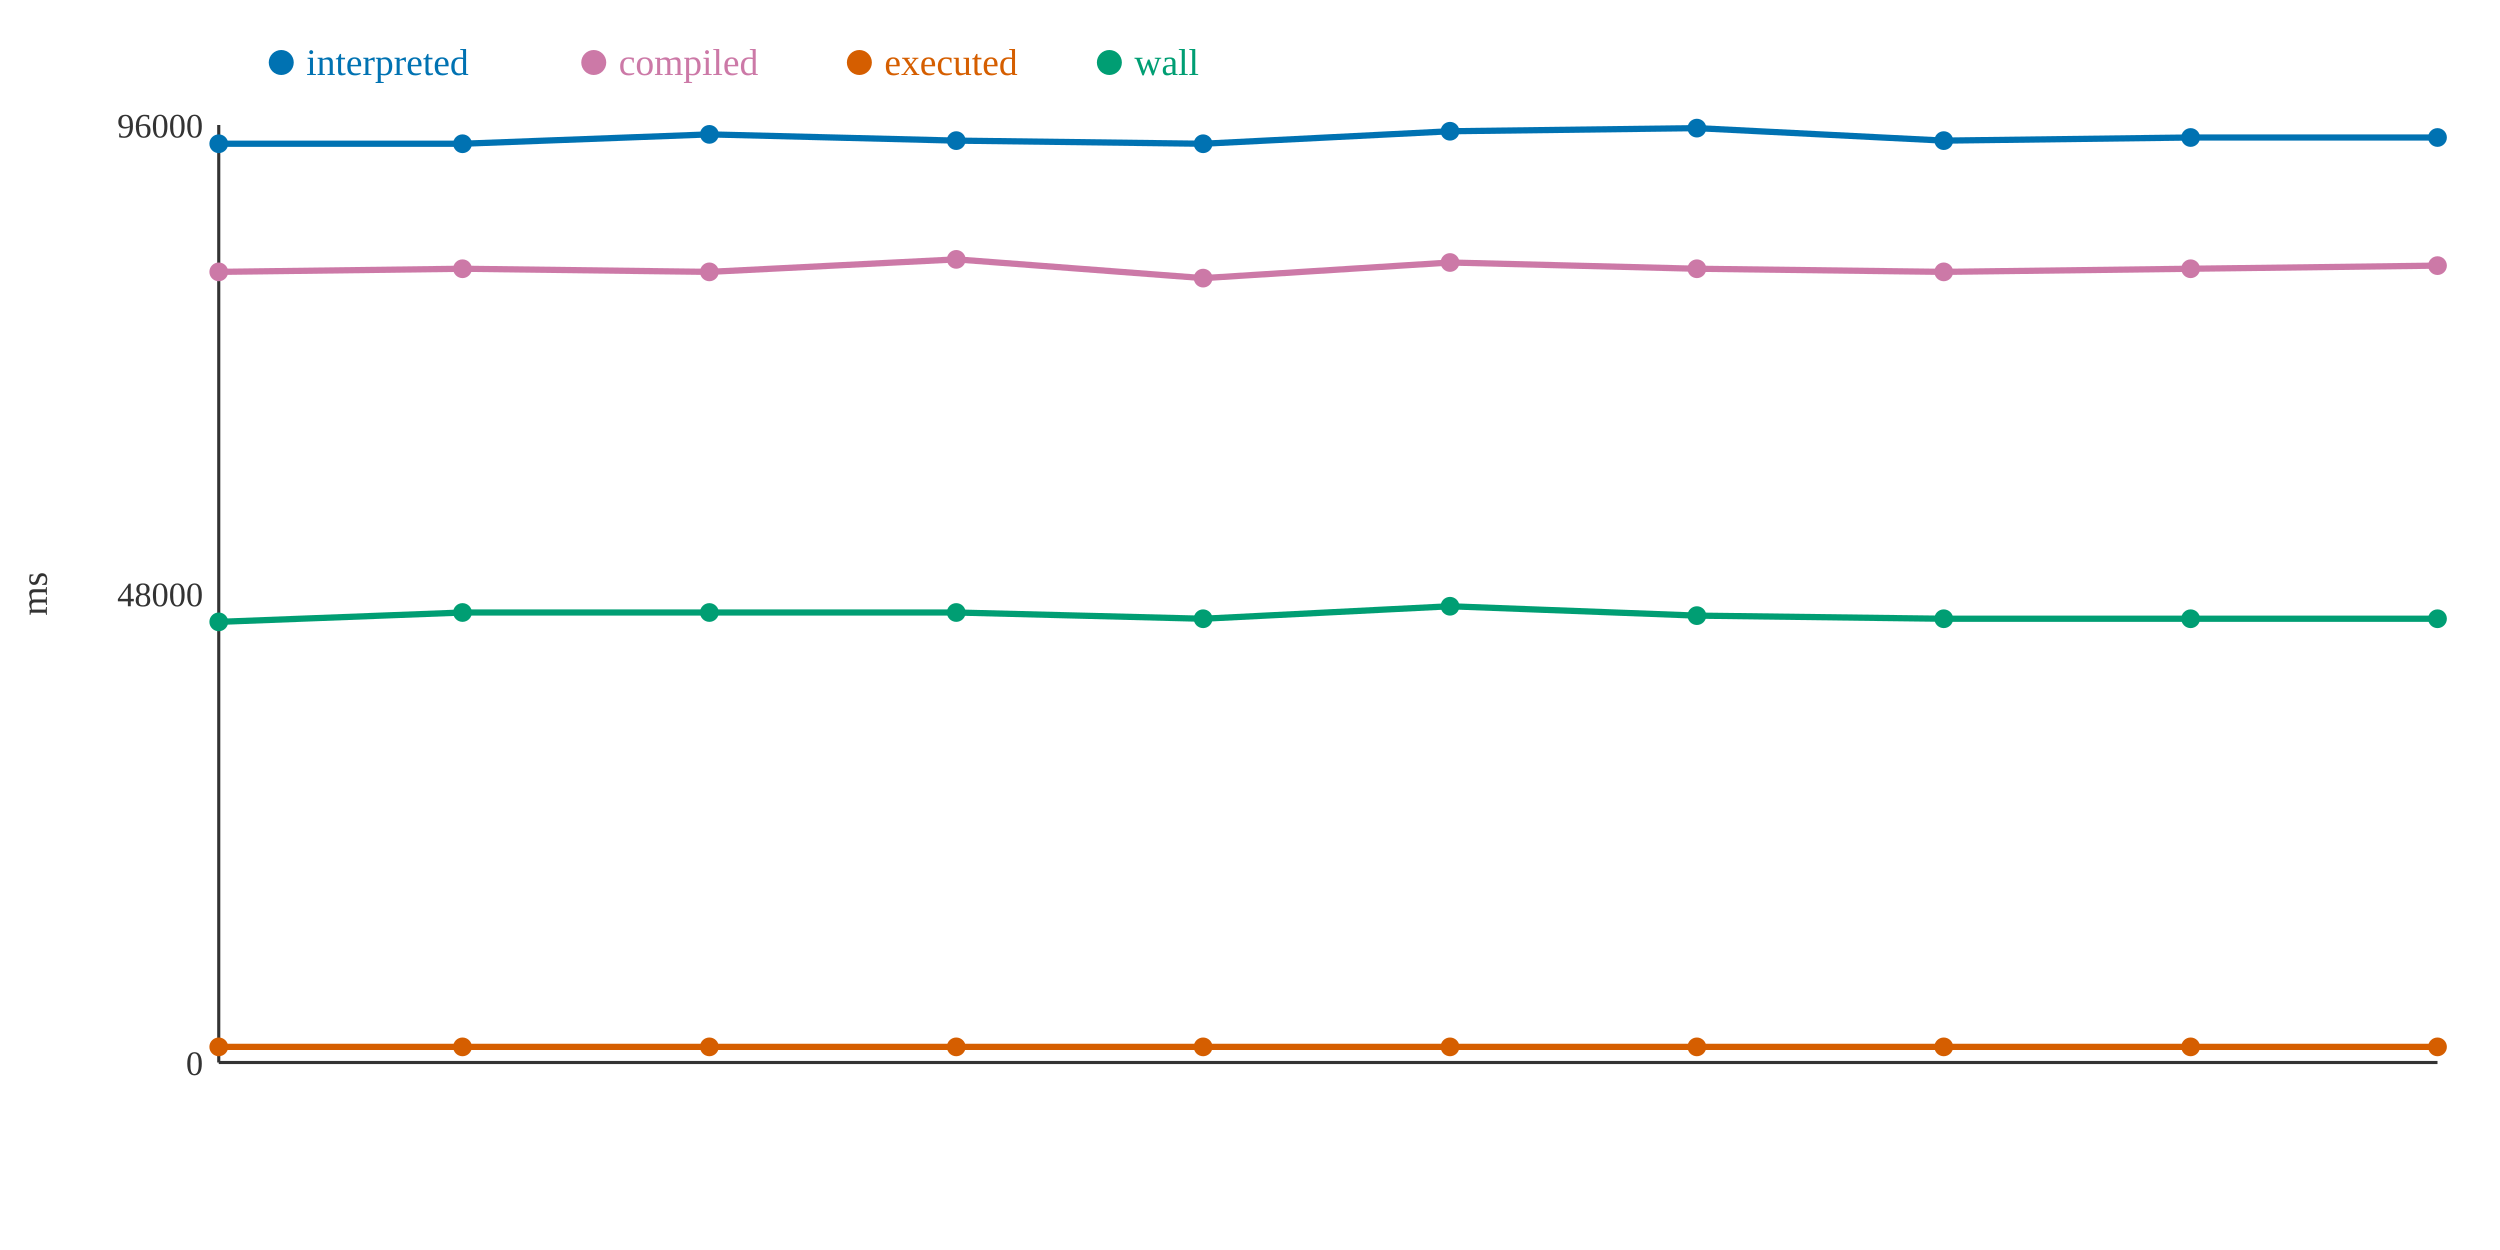
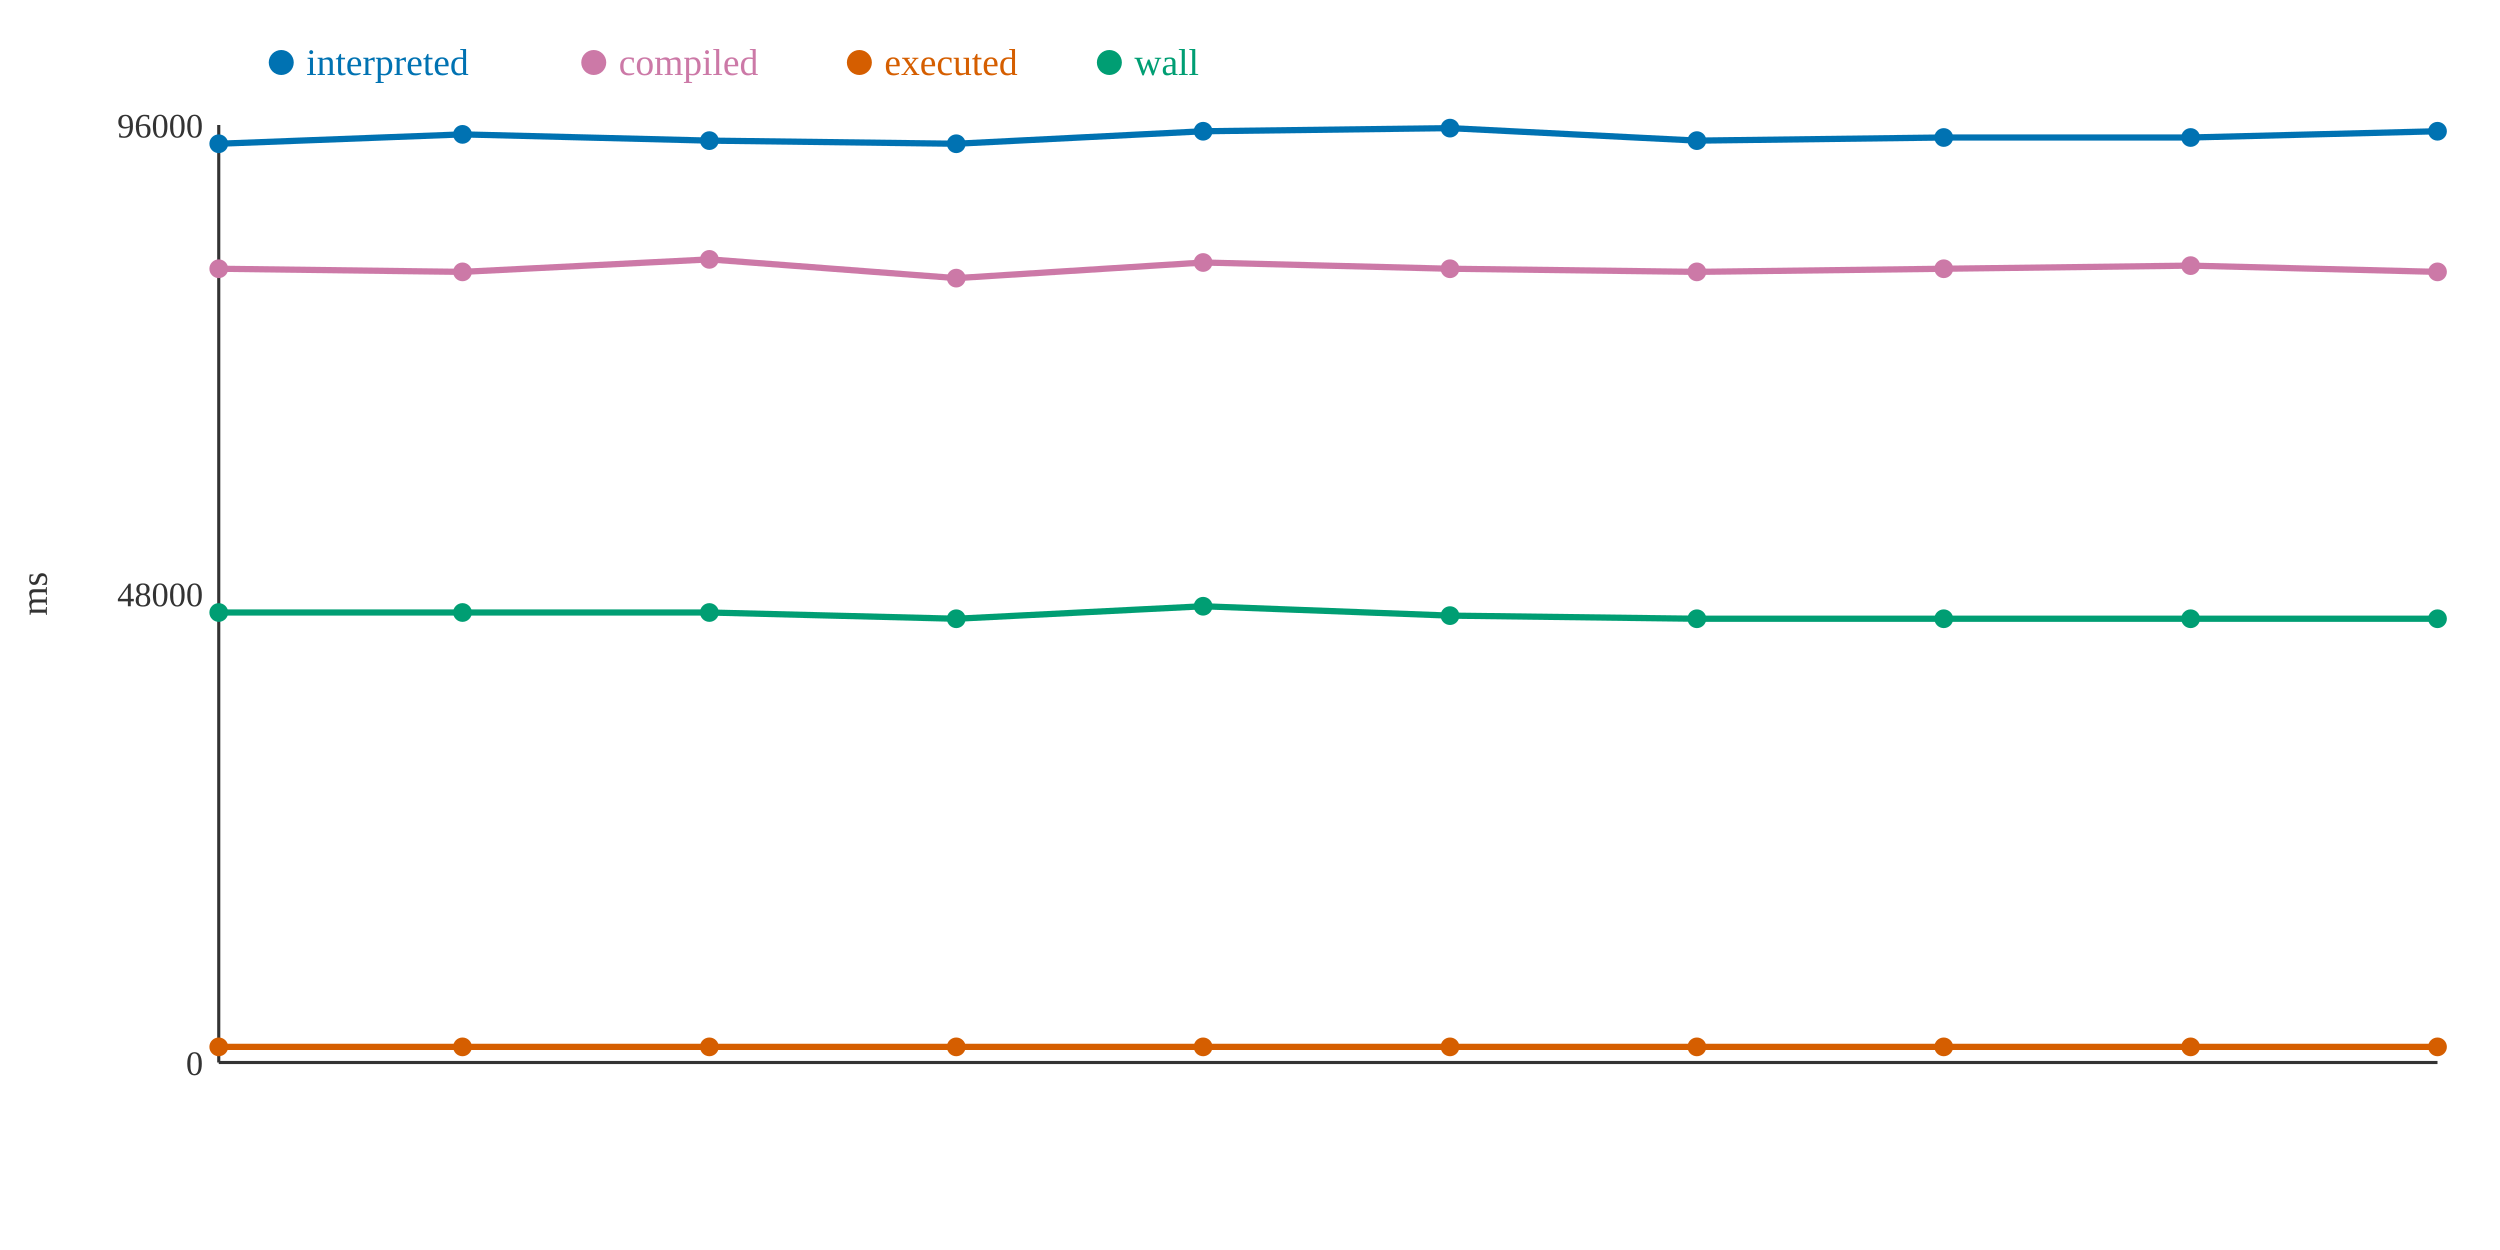
<svg xmlns="http://www.w3.org/2000/svg" width="800" height="400">
  <rect width="800" height="400" fill="white" />
  <line x1="70" y1="40" x2="70" y2="340" stroke="#333" stroke-width="1" />
  <line x1="70" y1="340" x2="780" y2="340" stroke="#333" stroke-width="1" />
  <text x="65" y="344" text-anchor="end" font-size="11" fill="#333">0</text>
  <text x="65" y="194" text-anchor="end" font-size="11" fill="#333">48000</text>
  <text x="65" y="44" text-anchor="end" font-size="11" fill="#333">96000</text>
  <text x="15" y="190" text-anchor="middle" font-size="12" fill="#333" transform="rotate(-90 15 190)">ms</text>
-   <polyline points="70,46 148,46 227,43 306,45 385,46 464,42 543,41 622,45 701,44 780,44" fill="none" stroke="#0072B2" stroke-width="2" />
-   <polyline points="70,87 148,86 227,87 306,83 385,89 464,84 543,86 622,87 701,86 780,85" fill="none" stroke="#CC79A7" stroke-width="2" />
+   <polyline points="70,46 148,43 227,45 306,46 385,42 464,41 543,45 622,44 701,44 780,42" fill="none" stroke="#0072B2" stroke-width="2" />
+   <polyline points="70,86 148,87 227,83 306,89 385,84 464,86 543,87 622,86 701,85 780,87" fill="none" stroke="#CC79A7" stroke-width="2" />
  <polyline points="70,335 148,335 227,335 306,335 385,335 464,335 543,335 622,335 701,335 780,335" fill="none" stroke="#D55E00" stroke-width="2" />
-   <polyline points="70,199 148,196 227,196 306,196 385,198 464,194 543,197 622,198 701,198 780,198" fill="none" stroke="#009E73" stroke-width="2" />
+   <polyline points="70,196 148,196 227,196 306,198 385,194 464,197 543,198 622,198 701,198 780,198" fill="none" stroke="#009E73" stroke-width="2" />
  <circle cx="70" cy="46" r="3" fill="#0072B2" />
-   <circle cx="70" cy="87" r="3" fill="#CC79A7" />
+   <circle cx="70" cy="86" r="3" fill="#CC79A7" />
  <circle cx="70" cy="335" r="3" fill="#D55E00" />
-   <circle cx="70" cy="199" r="3" fill="#009E73" />
-   <circle cx="148" cy="46" r="3" fill="#0072B2" />
-   <circle cx="148" cy="86" r="3" fill="#CC79A7" />
+   <circle cx="70" cy="196" r="3" fill="#009E73" />
+   <circle cx="148" cy="43" r="3" fill="#0072B2" />
+   <circle cx="148" cy="87" r="3" fill="#CC79A7" />
  <circle cx="148" cy="335" r="3" fill="#D55E00" />
  <circle cx="148" cy="196" r="3" fill="#009E73" />
-   <circle cx="227" cy="43" r="3" fill="#0072B2" />
-   <circle cx="227" cy="87" r="3" fill="#CC79A7" />
+   <circle cx="227" cy="45" r="3" fill="#0072B2" />
+   <circle cx="227" cy="83" r="3" fill="#CC79A7" />
  <circle cx="227" cy="335" r="3" fill="#D55E00" />
  <circle cx="227" cy="196" r="3" fill="#009E73" />
-   <circle cx="306" cy="45" r="3" fill="#0072B2" />
-   <circle cx="306" cy="83" r="3" fill="#CC79A7" />
+   <circle cx="306" cy="46" r="3" fill="#0072B2" />
+   <circle cx="306" cy="89" r="3" fill="#CC79A7" />
  <circle cx="306" cy="335" r="3" fill="#D55E00" />
-   <circle cx="306" cy="196" r="3" fill="#009E73" />
-   <circle cx="385" cy="46" r="3" fill="#0072B2" />
-   <circle cx="385" cy="89" r="3" fill="#CC79A7" />
+   <circle cx="306" cy="198" r="3" fill="#009E73" />
+   <circle cx="385" cy="42" r="3" fill="#0072B2" />
+   <circle cx="385" cy="84" r="3" fill="#CC79A7" />
  <circle cx="385" cy="335" r="3" fill="#D55E00" />
-   <circle cx="385" cy="198" r="3" fill="#009E73" />
-   <circle cx="464" cy="42" r="3" fill="#0072B2" />
-   <circle cx="464" cy="84" r="3" fill="#CC79A7" />
+   <circle cx="385" cy="194" r="3" fill="#009E73" />
+   <circle cx="464" cy="41" r="3" fill="#0072B2" />
+   <circle cx="464" cy="86" r="3" fill="#CC79A7" />
  <circle cx="464" cy="335" r="3" fill="#D55E00" />
-   <circle cx="464" cy="194" r="3" fill="#009E73" />
-   <circle cx="543" cy="41" r="3" fill="#0072B2" />
-   <circle cx="543" cy="86" r="3" fill="#CC79A7" />
+   <circle cx="464" cy="197" r="3" fill="#009E73" />
+   <circle cx="543" cy="45" r="3" fill="#0072B2" />
+   <circle cx="543" cy="87" r="3" fill="#CC79A7" />
  <circle cx="543" cy="335" r="3" fill="#D55E00" />
-   <circle cx="543" cy="197" r="3" fill="#009E73" />
-   <circle cx="622" cy="45" r="3" fill="#0072B2" />
-   <circle cx="622" cy="87" r="3" fill="#CC79A7" />
+   <circle cx="543" cy="198" r="3" fill="#009E73" />
+   <circle cx="622" cy="44" r="3" fill="#0072B2" />
+   <circle cx="622" cy="86" r="3" fill="#CC79A7" />
  <circle cx="622" cy="335" r="3" fill="#D55E00" />
  <circle cx="622" cy="198" r="3" fill="#009E73" />
  <circle cx="701" cy="44" r="3" fill="#0072B2" />
-   <circle cx="701" cy="86" r="3" fill="#CC79A7" />
+   <circle cx="701" cy="85" r="3" fill="#CC79A7" />
  <circle cx="701" cy="335" r="3" fill="#D55E00" />
  <circle cx="701" cy="198" r="3" fill="#009E73" />
-   <circle cx="780" cy="44" r="3" fill="#0072B2" />
-   <circle cx="780" cy="85" r="3" fill="#CC79A7" />
+   <circle cx="780" cy="42" r="3" fill="#0072B2" />
+   <circle cx="780" cy="87" r="3" fill="#CC79A7" />
  <circle cx="780" cy="335" r="3" fill="#D55E00" />
  <circle cx="780" cy="198" r="3" fill="#009E73" />
  <circle cx="90" cy="20" r="4" fill="#0072B2" />
  <text x="98" y="24" text-anchor="start" font-size="12" fill="#0072B2">interpreted</text>
  <circle cx="190" cy="20" r="4" fill="#CC79A7" />
  <text x="198" y="24" text-anchor="start" font-size="12" fill="#CC79A7">compiled</text>
  <circle cx="275" cy="20" r="4" fill="#D55E00" />
  <text x="283" y="24" text-anchor="start" font-size="12" fill="#D55E00">executed</text>
  <circle cx="355" cy="20" r="4" fill="#009E73" />
  <text x="363" y="24" text-anchor="start" font-size="12" fill="#009E73">wall</text>
</svg>
